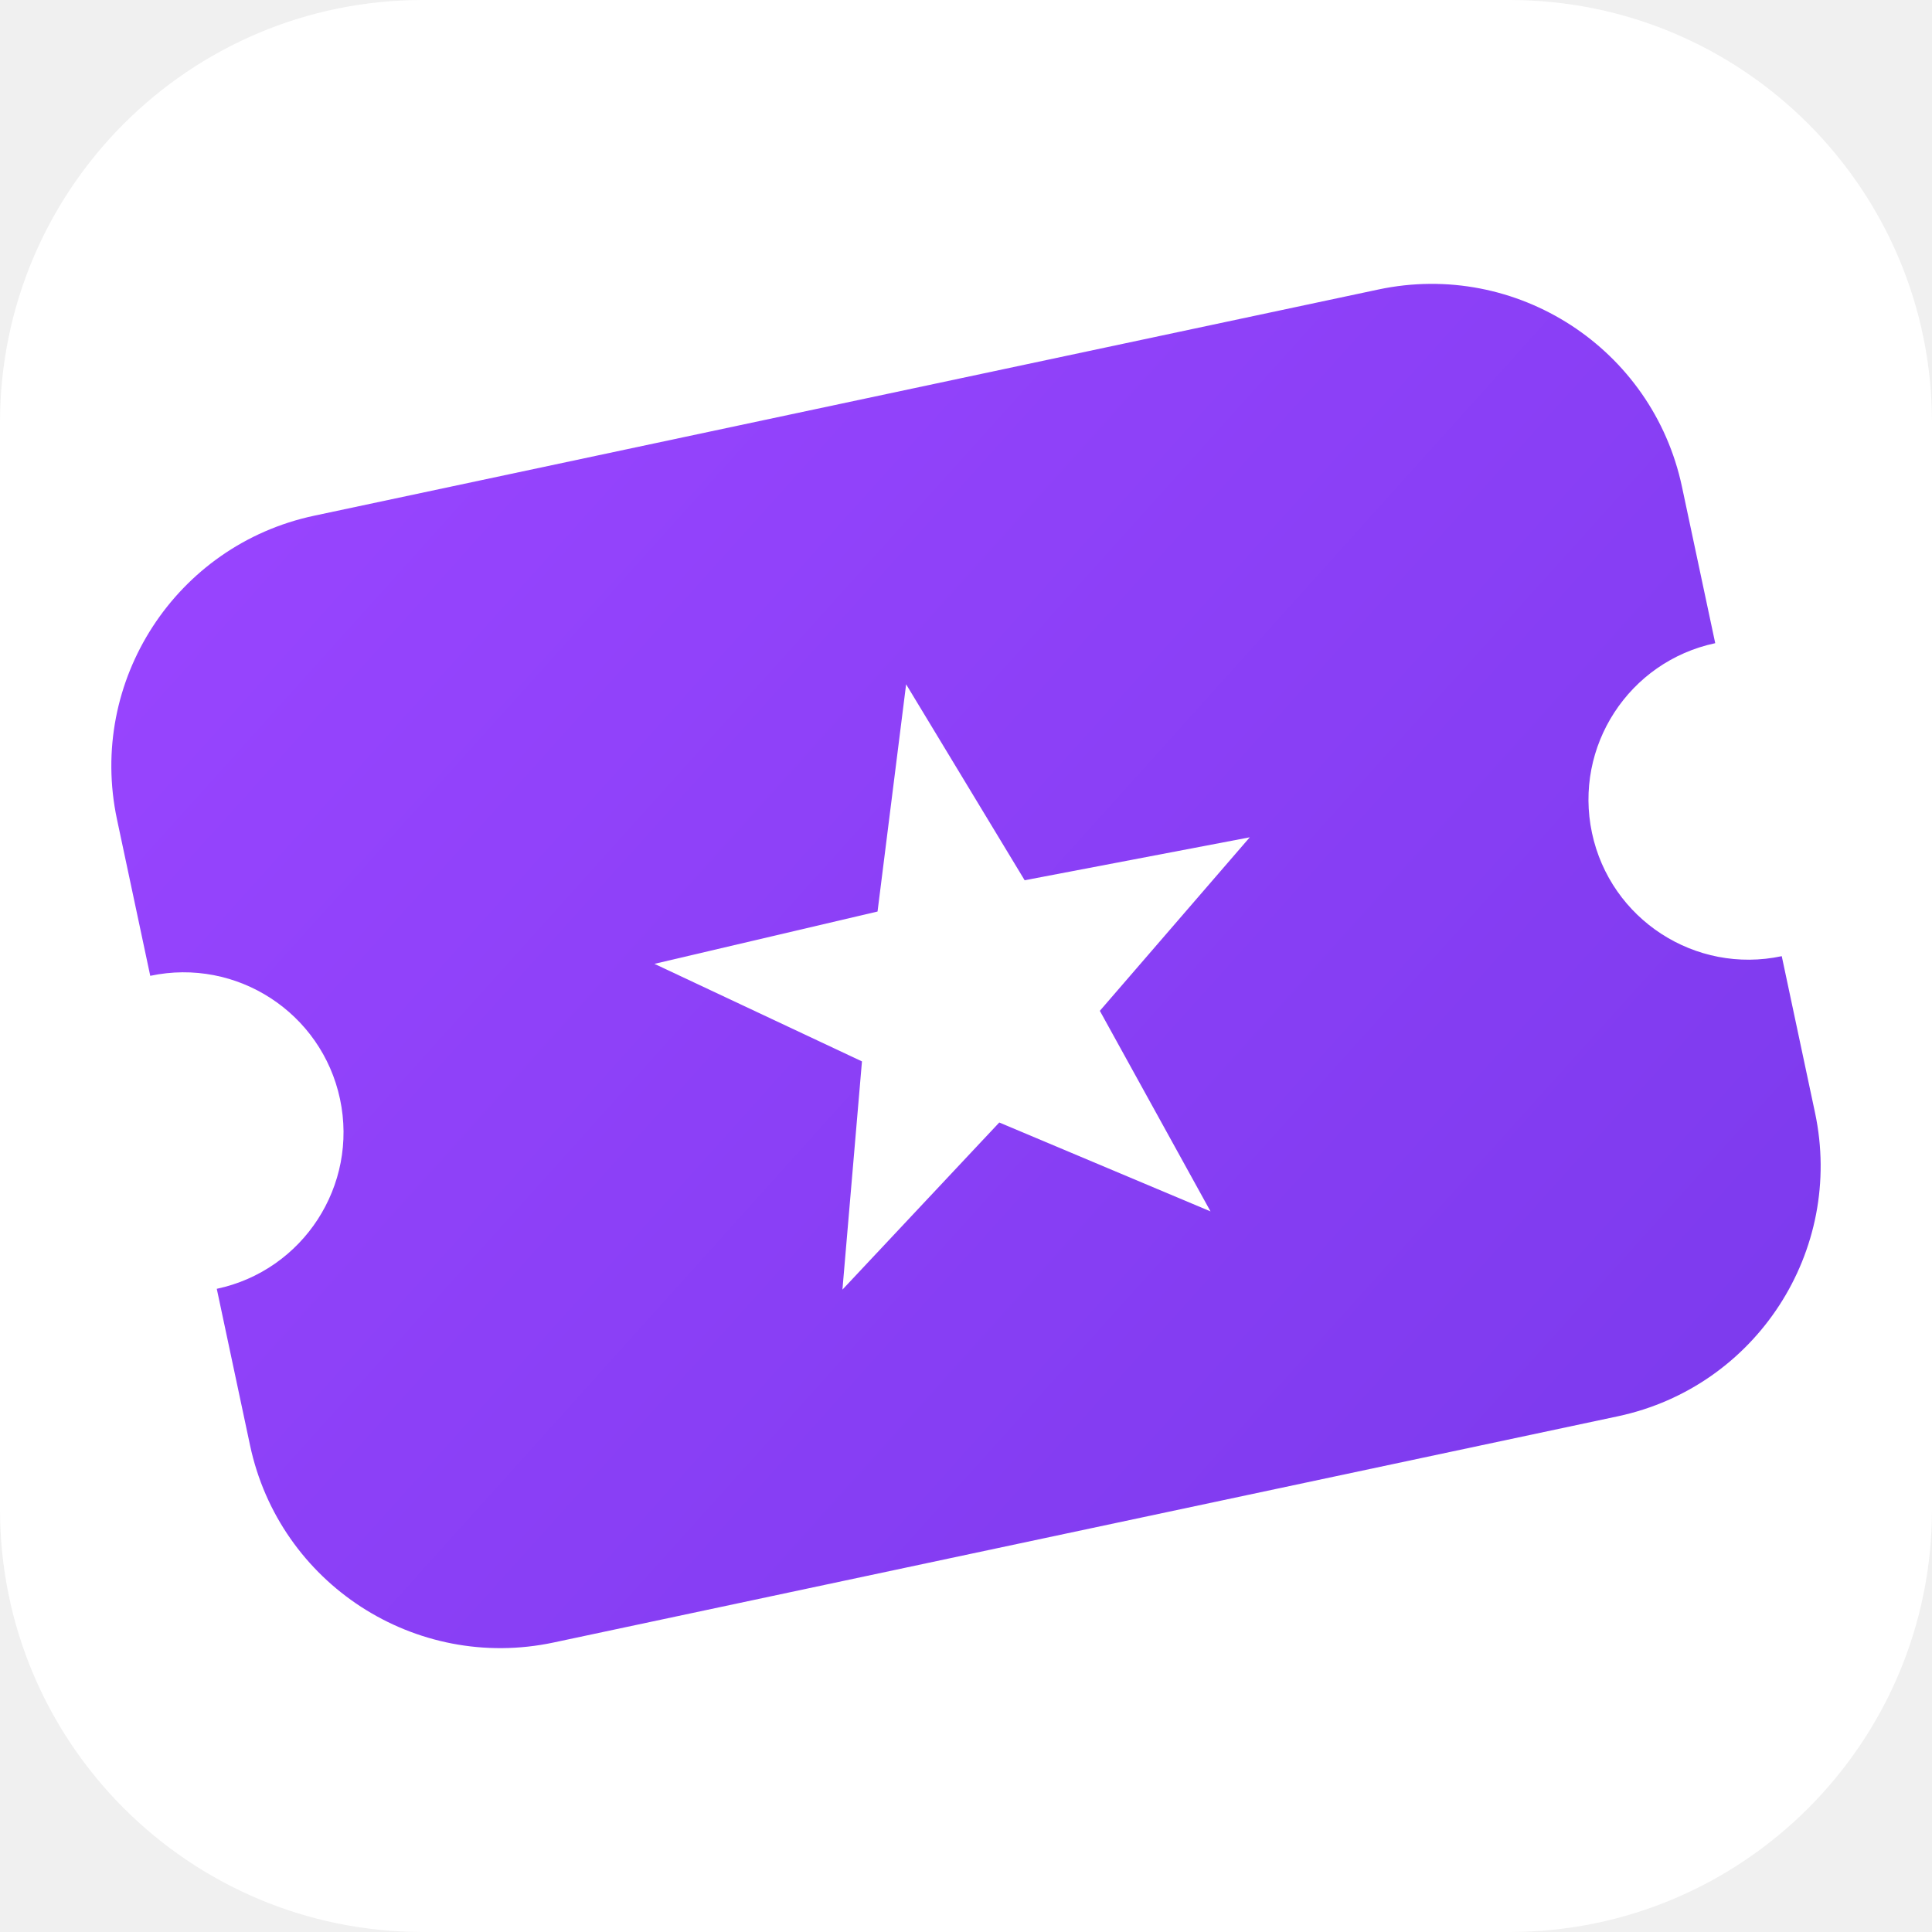
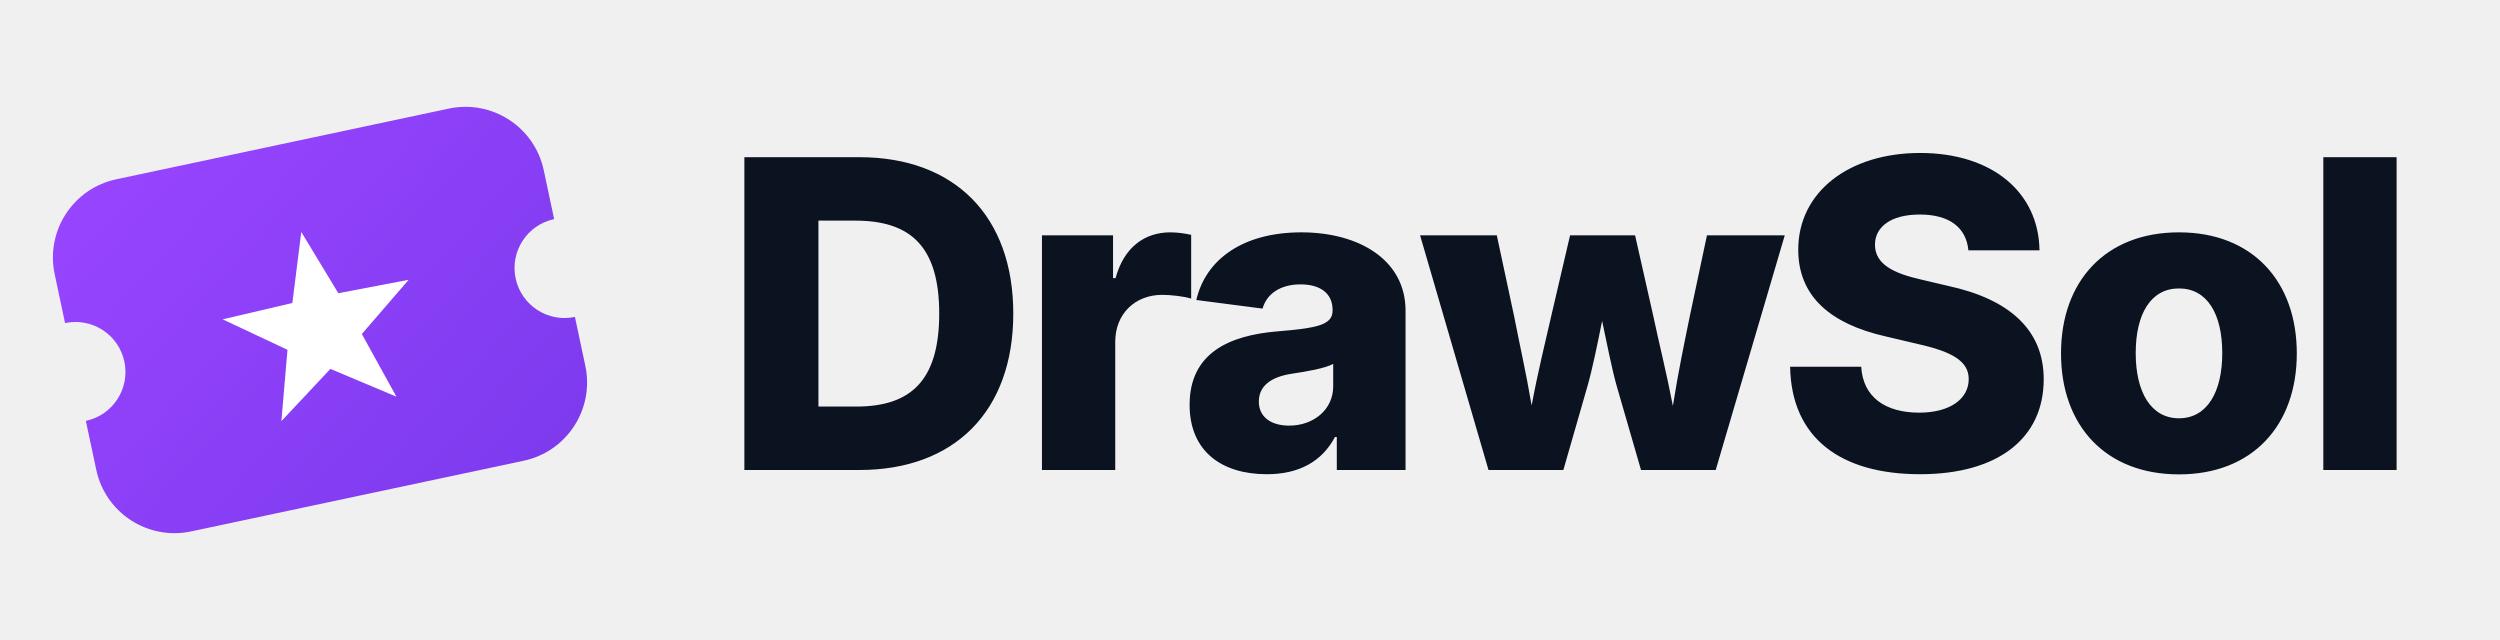
- <svg xmlns="http://www.w3.org/2000/svg" viewBox="0 0 64 64" width="64" height="64">
+ <svg xmlns="http://www.w3.org/2000/svg" viewBox="0 0 250 64" width="250" height="64">
  <defs>
    <linearGradient id="g" x1="0" y1="0" x2="1" y2="1">
      <stop offset="0" stop-color="#9945FF" />
      <stop offset="1" stop-color="#7C3AED" />
    </linearGradient>
  </defs>
-   <rect width="64" height="64" rx="14" fill="#FFFFFF" />
-   <g transform="translate(32 32) rotate(-12) scale(1.06)">
+   <g transform="translate(32 32) rotate(-12)">
    <path d="M-17-18H17A8 8 0 0 1 25-10V-5A5 5 0 0 0 25 5V10A8 8 0 0 1 17 18H-17A8 8 0 0 1-25 10V5A5 5 0 0 0-25-5V-10A8 8 0 0 1-17-18Z" fill="url(#g)" />
    <polygon points="0,-9 2.35,-2.24 9.51,-2.09 3.8,2.24 5.88,9.09 0,5 -5.88,9.09 -3.8,2.24 -9.51,-2.09 -2.35,-2.24" fill="#FFFFFF" />
  </g>
+   <text x="72" y="47" font-family="'Plus Jakarta Sans Variable', 'Plus Jakarta Sans', Inter, system-ui, -apple-system, 'Segoe UI', sans-serif" font-size="43" font-weight="800" letter-spacing="-1.3" fill="#0B1220">DrawSol</text>
</svg>
